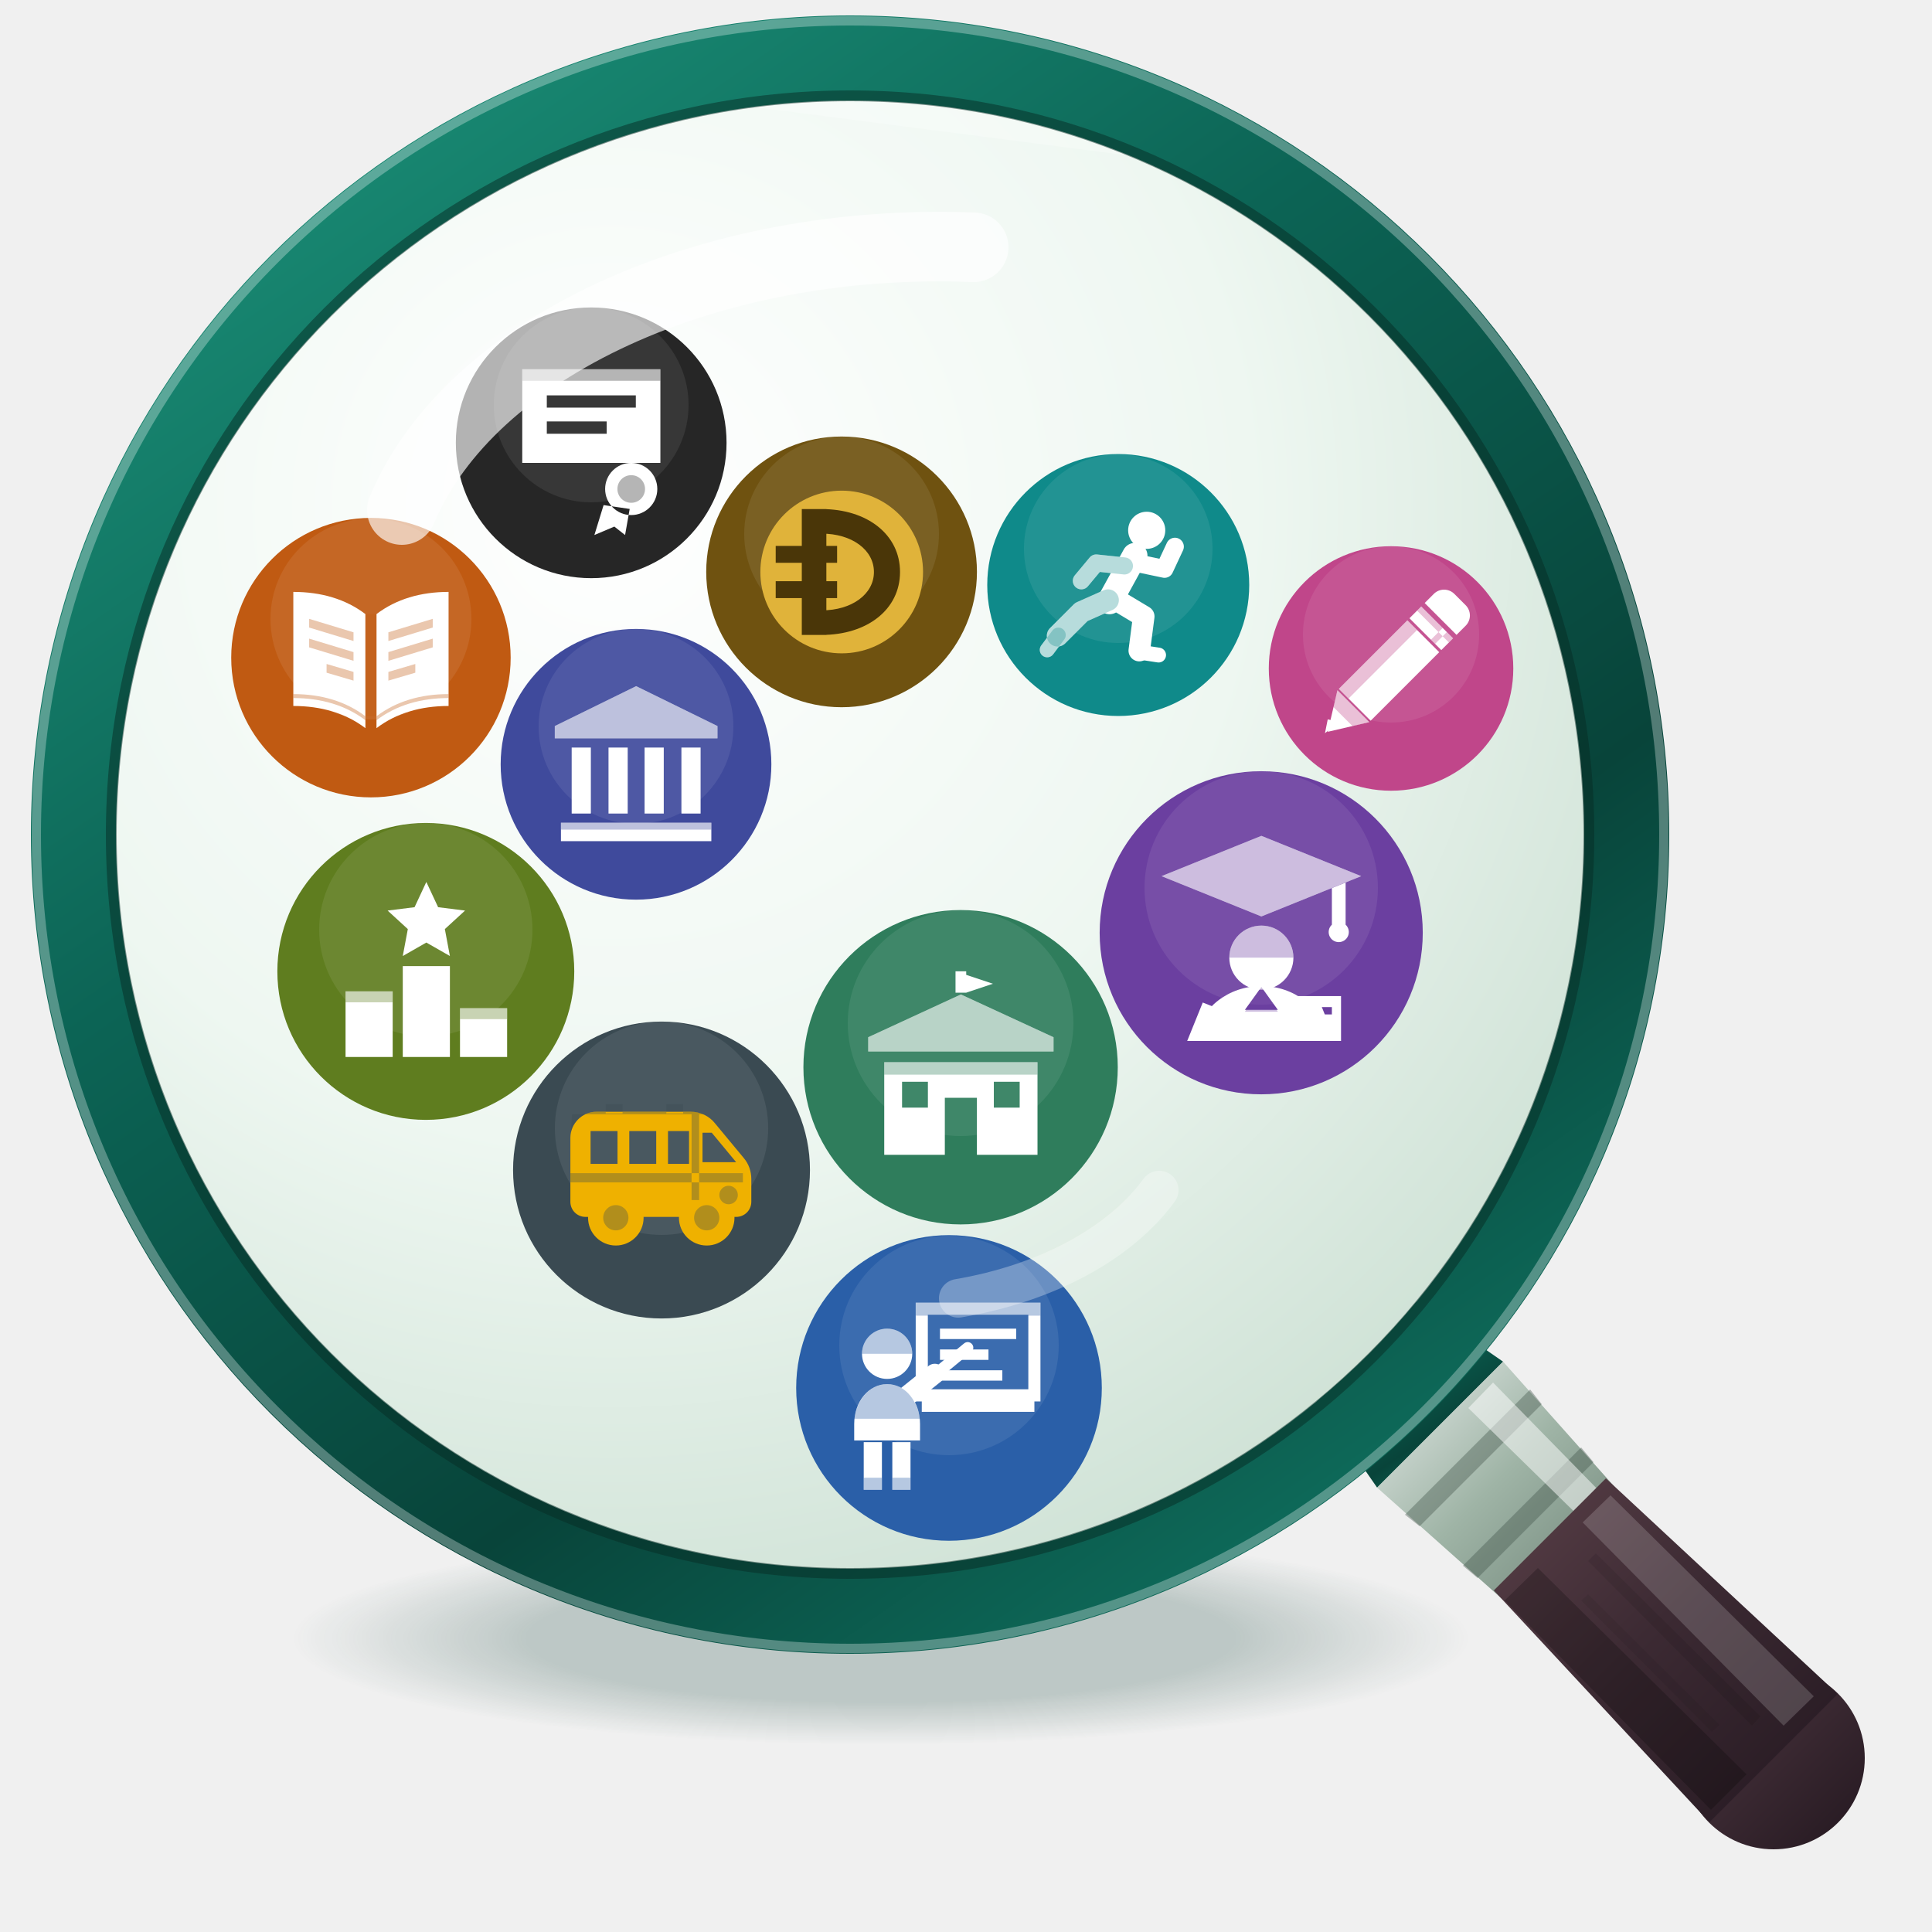
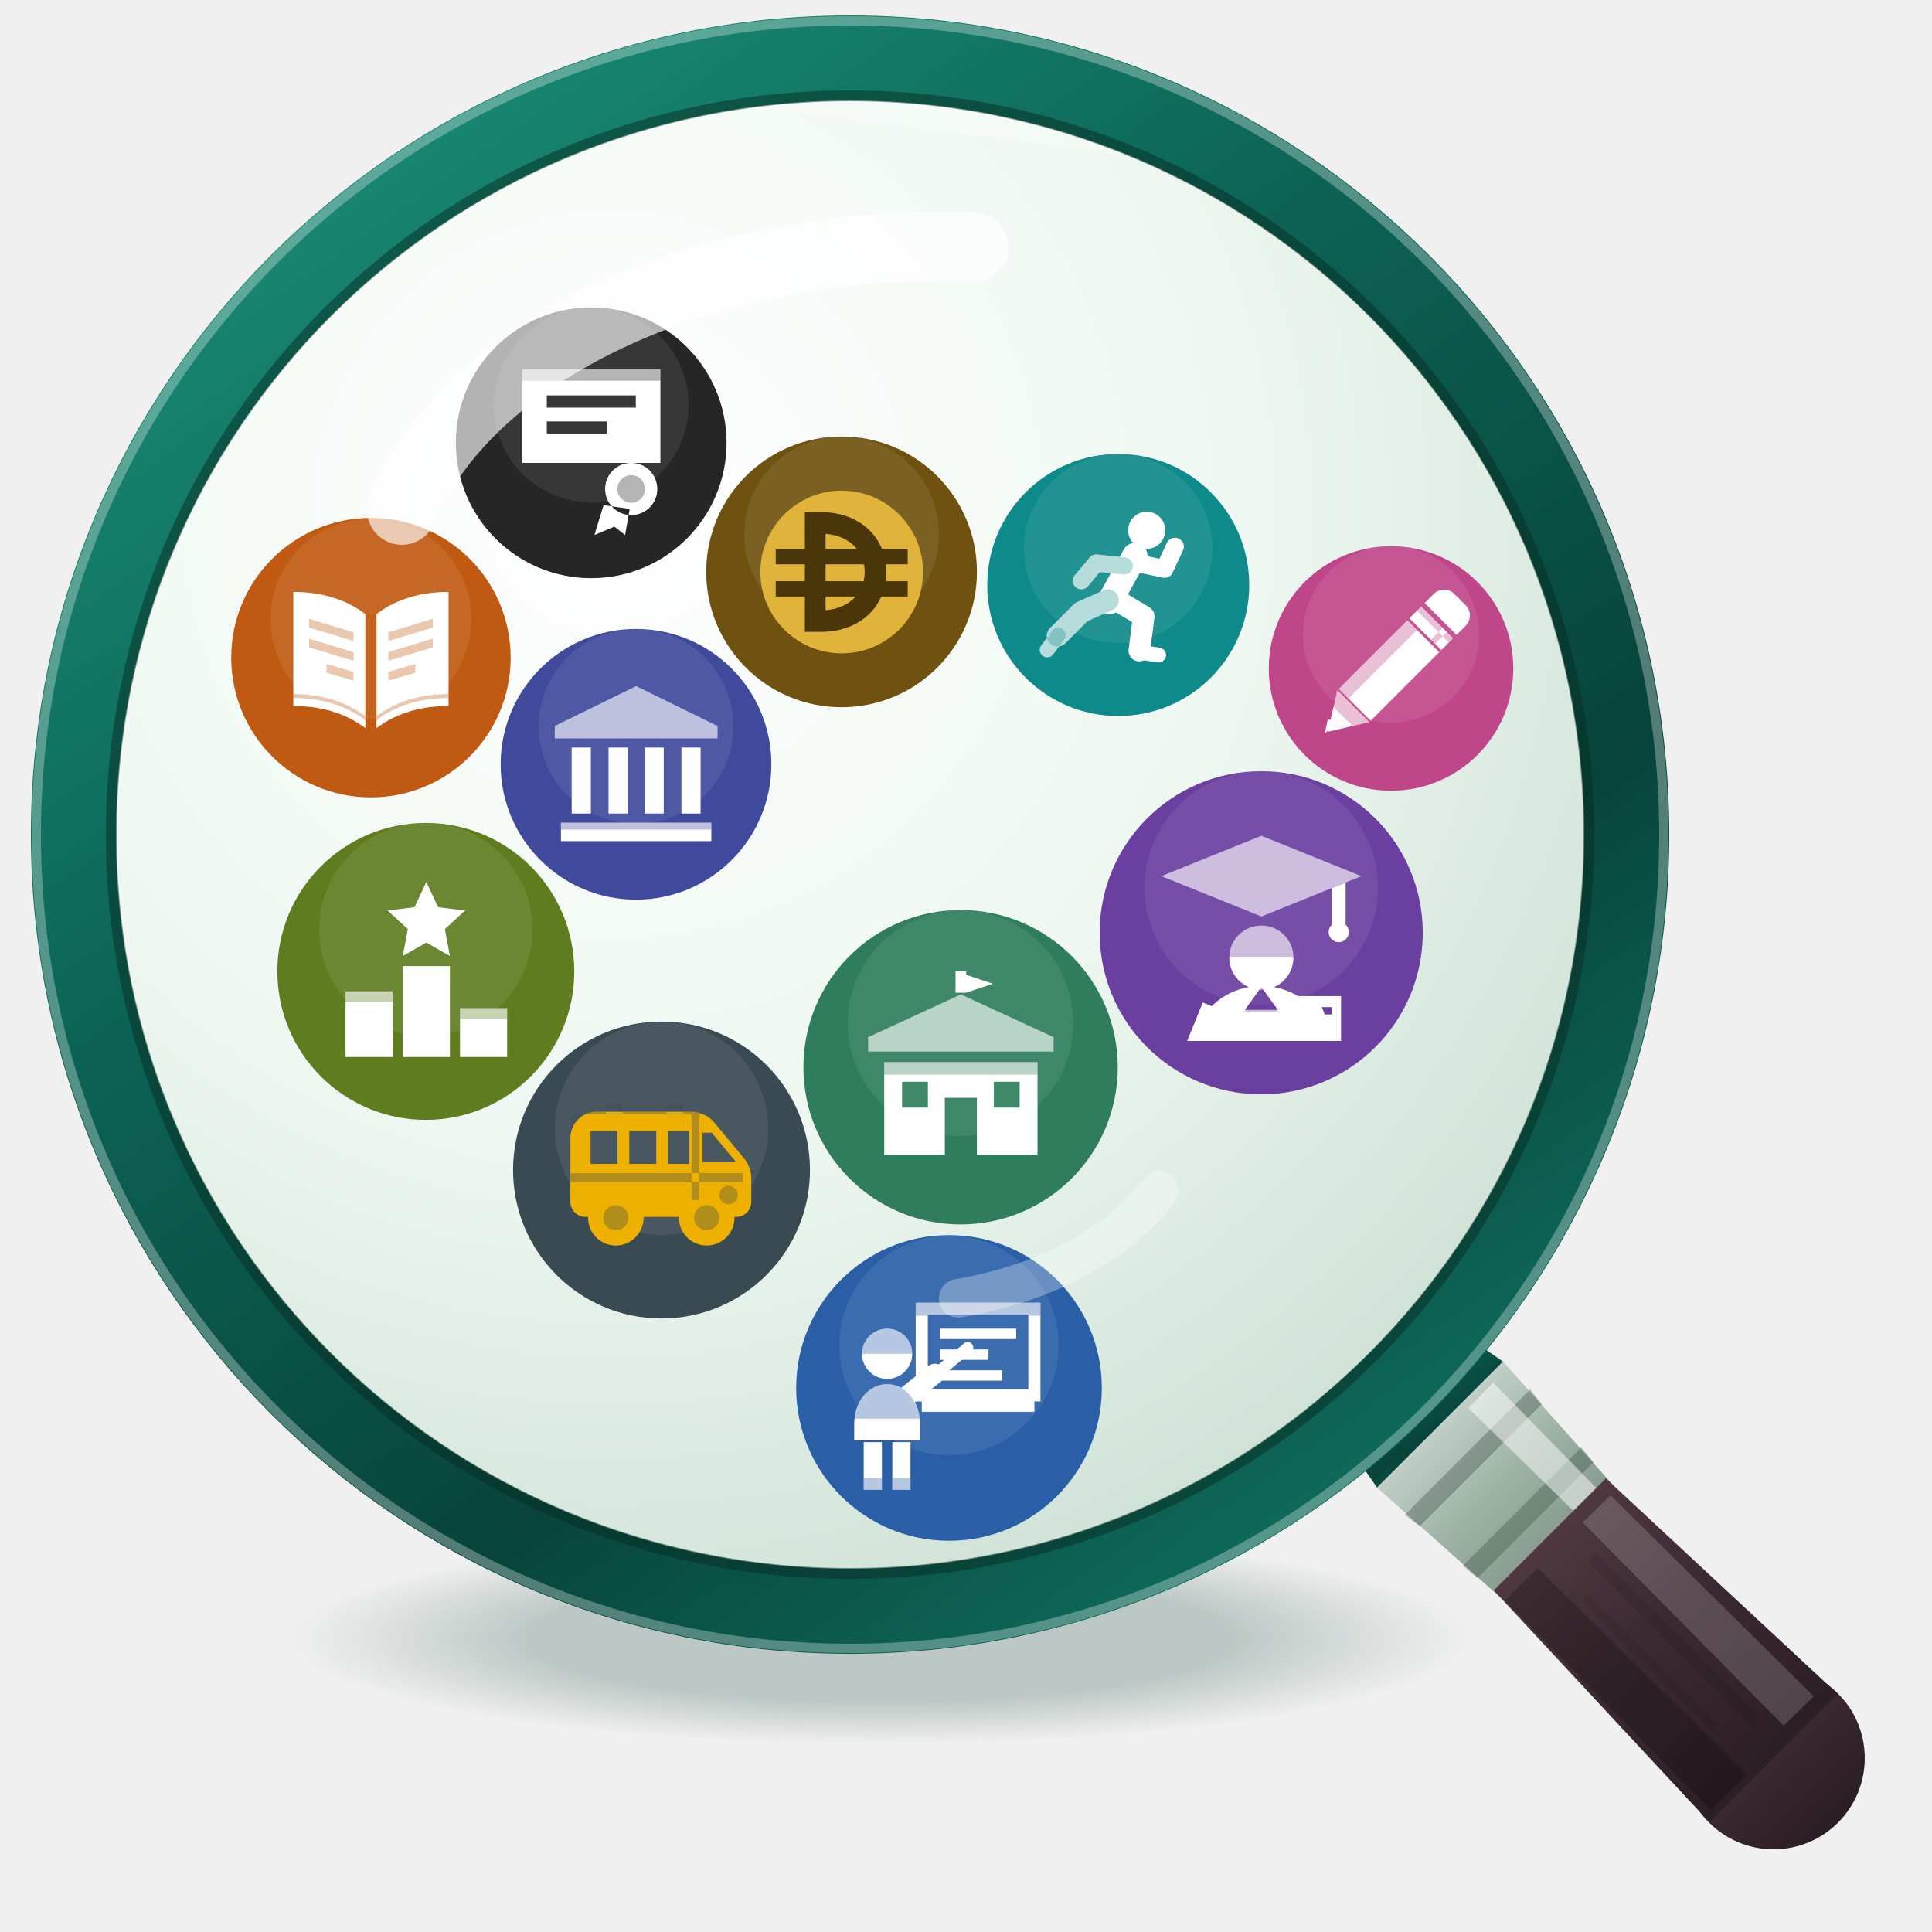
<svg xmlns="http://www.w3.org/2000/svg" viewBox="0 0 250 250" width="250" height="250" role="img" aria-label="Dubai Schools">
  <defs>
    <clipPath id="lensClip">
      <circle cx="110" cy="108" r="95" />
    </clipPath>
    <radialGradient id="glass" cx="34%" cy="28%" r="78%">
      <stop offset="0" stop-color="#ffffff" />
      <stop offset="0.55" stop-color="#eef7f1" />
      <stop offset="1" stop-color="#cfe2d6" />
    </radialGradient>
    <linearGradient id="ringMetal" x1="0.15" y1="0" x2="0.85" y2="1">
      <stop offset="0" stop-color="#1a8d76" />
      <stop offset="0.35" stop-color="#0c6455" />
      <stop offset="0.7" stop-color="#08443a" />
      <stop offset="1" stop-color="#0f7361" />
    </linearGradient>
    <linearGradient id="handleWood" x1="0" y1="0" x2="1" y2="1">
      <stop offset="0" stop-color="#5a4048" />
      <stop offset="0.45" stop-color="#3c2a33" />
      <stop offset="1" stop-color="#241820" />
    </linearGradient>
    <linearGradient id="ferrule" x1="0" y1="0" x2="1" y2="1">
      <stop offset="0" stop-color="#e6ecea" />
      <stop offset="0.5" stop-color="#9fb4a6" />
      <stop offset="1" stop-color="#6f8478" />
    </linearGradient>
    <radialGradient id="drop" cx="50%" cy="50%" r="50%">
      <stop offset="0.6" stop-color="#0b3b31" stop-opacity=".22" />
      <stop offset="1" stop-color="#0b3b31" stop-opacity="0" />
    </radialGradient>
  </defs>
  <ellipse cx="114" cy="212" rx="76.32" ry="13.78" fill="url(#drop)" />
  <path d="M170.1 180.8 L178.2 192.5 L194.5 176.2 L182.8 168.1 Z" fill="url(#ringMetal)" />
  <path d="M178.2 192.5 L194.7 207.2 L209.2 192.7 L194.5 176.2 Z" fill="url(#ferrule)" />
  <path d="M181.8 196.0 L183.7 197.5 L199.5 181.7 L198.0 179.8 Z" fill="#3f5148" opacity=".38" />
  <path d="M189.3 202.6 L191.2 204.2 L206.2 189.2 L204.6 187.3 Z" fill="#3f5148" opacity=".38" />
  <path d="M190.0 182.2 L204.3 196.2 L207.2 193.2 L193.2 178.9 Z" fill="#ffffff" opacity=".5" />
  <circle cx="229.5" cy="227.5" r="11.8" fill="url(#handleWood)" />
  <path d="M193.3 205.8 L221.2 235.8 L237.8 219.2 L207.8 191.3 Z" fill="url(#handleWood)" />
  <path d="M204.8 197.0 L230.8 223.3 L234.7 219.5 L208.4 193.5 Z" fill="#ffffff" opacity=".17" />
  <path d="M194.7 207.1 L221.4 234.2 L226.0 229.6 L199.0 202.9 Z" fill="#000000" opacity=".22" />
  <path d="M205.5 202.0 L226.7 223.3 L227.8 222.1 L206.5 201.0 Z" fill="#000000" opacity=".09" />
  <path d="M204.6 207.1 L221.5 224.1 L222.5 223.2 L205.5 206.3 Z" fill="#000000" opacity=".07" />
  <circle cx="110" cy="108" r="95" fill="url(#glass)" />
  <g clip-path="url(#lensClip)">
    <g class="bub" style="--i:0">
      <circle cx="163.2" cy="120.7" r="20.905" fill="#6b3fa0" />
      <circle cx="163.2" cy="114.9" r="15.1" fill="#fff" opacity=".08" />
      <g transform="translate(149.0 106.5) scale(1.185)">
        <path d="M12 11.2a3.5 3.5 0 1 0 0 7 3.5 3.5 0 0 0 0-7z" fill="#fff" fill-rule="evenodd" />
        <path d="M12 17.8c-3.6 0-6.6 2.4-7.2 5.5l.1.5h14.2l.1-.5c-.6-3.1-3.6-5.5-7.2-5.5zM12 17.9 10.2 20.4h3.6z" fill="#fff" fill-rule="evenodd" />
        <path d="M5.6 19.6 3.9 23.8h2.3l1.4-3.4z" fill="#fff" fill-rule="evenodd" />
        <path d="M18.4 19.6l1.7 4.2h-2.3l-1.4-3.4z" fill="#fff" fill-rule="evenodd" />
        <path d="M15.6 18.9h5.1v4.9h-5.1z M16.6 20.1h3.1v.8h-3.1z M16.6 21.6h2.2v.8h-2.2z" fill="#fff" fill-rule="evenodd" />
        <path d="M12 1.4 22.9 5.8 12 10.2 1.1 5.8z" fill="#fff" fill-rule="evenodd" />
        <path d="M21.2 6.5v4.6a1.1 1.1 0 1 1-1.5 0V7.1z" fill="#fff" fill-rule="evenodd" />
        <path d="M12 1.4 22.9 5.8 12 10.2 1.1 5.8z M12 11.2a3.5 3.5 0 0 0-3.5 3.5h7A3.5 3.5 0 0 0 12 11.2zM12 17.9 10.2 20.6h3.6z" fill="#6b3fa0" fill-rule="evenodd" opacity=".34" />
      </g>
    </g>
    <g class="bub" style="--i:1">
      <circle cx="124.3" cy="138.1" r="20.34" fill="#2f7d5c" />
      <circle cx="124.3" cy="132.4" r="14.6" fill="#fff" opacity=".08" />
      <g transform="translate(110.5 124.3) scale(1.153)">
        <path d="M11.4 1.2h1.2v2.4h-1.2z M12.6 1.6l3 1-3 1zM12 3.8 22.4 8.6v1.6H1.6V8.6zM3.4 11.4h17.2V21.8H3.4zM10.2 15.4h3.6v6.4h-3.6zM5.4 13.6h2.9v2.9H5.4z M15.7 13.6h2.9v2.9h-2.9z" fill="#fff" fill-rule="evenodd" />
        <path d="M12 3.8 22.4 8.6v1.6H1.6V8.6z M3.4 11.4h17.2v1.4H3.4z" fill="#2f7d5c" fill-rule="evenodd" opacity=".34" />
      </g>
    </g>
    <g class="bub" style="--i:2">
      <circle cx="122.8" cy="179.6" r="19.775" fill="#2a5fa8" />
      <circle cx="122.8" cy="174.1" r="14.2" fill="#fff" opacity=".08" />
      <g transform="translate(109.3 166.1) scale(1.121)">
        <path d="M8.2 2.2h14.4v11.4H8.2z M9.6 3.6h11.6v8.6H9.6zM11 5.2h8.8v1.2H11z M11 7.6h5.6v1.2H11z M11 10h7.2v1.2H11zM8.9 13.6h13v1.2h-13z" fill="#fff" fill-rule="evenodd" />
        <path d="M4.9 5.2a2.9 2.9 0 1 0 0 5.8 2.9 2.9 0 0 0 0-5.8z" fill="#fff" fill-rule="evenodd" />
        <path d="M4.9 11.6c-2.1 0-3.8 2-3.8 4.6v1.9h7.6v-1.9c0-2.6-1.7-4.6-3.8-4.6z" fill="#fff" fill-rule="evenodd" />
        <path d="M2.2 18.3h2.1v5.5H2.2z M5.5 18.3h2.1v5.5H5.5z" fill="#fff" fill-rule="evenodd" />
        <path d="M6.4 13.6 10.4 10.4" fill="none" stroke="#fff" stroke-width="2.3" stroke-linecap="round" stroke-linejoin="round" />
        <path d="M10.2 10.7 14.2 7.4" fill="none" stroke="#fff" stroke-width="1.3" stroke-linecap="round" stroke-linejoin="round" />
        <path d="M8.2 2.2h14.4v1.5H8.2z M4.9 5.2a2.9 2.9 0 0 0-2.9 2.9h5.8a2.9 2.9 0 0 0-2.9-2.9zM1.1 15.6c.4-2.4 1.9-4 3.8-4s3.4 1.6 3.8 4zM2.2 22.4h2.1v1.4H2.2z M5.5 22.4h2.1v1.4H5.5z" fill="#2a5fa8" fill-rule="evenodd" opacity=".34" />
      </g>
    </g>
    <g class="bub" style="--i:3">
      <circle cx="85.6" cy="151.4" r="19.21" fill="#3a4a52" />
      <circle cx="85.6" cy="146.0" r="13.8" fill="#fff" opacity=".08" />
      <g transform="translate(72.5 138.3) scale(1.089)">
        <path d="M1.2 8.2c0-1.7 1.4-3.1 3.1-3.1h11.2c1.1 0 2.2.5 2.9 1.4l3.4 4.1c.6.7.9 1.6.9 2.5v2.7c0 1-.8 1.8-1.8 1.8H3c-1 0-1.8-.8-1.8-1.8zM3.6 7.4h3.2v3.9H3.6z M8.2 7.4h3.2v3.9H8.2z M12.8 7.4h2.5v3.9h-2.5zM16.9 7.6h1.1l2.9 3.5h-4z" fill="#efb100" fill-rule="evenodd" />
        <path d="M6.6 14.4a3.3 3.3 0 1 0 0 6.6 3.3 3.3 0 0 0 0-6.6z" fill="#efb100" fill-rule="evenodd" />
        <path d="M17.4 14.4a3.3 3.3 0 1 0 0 6.6 3.3 3.3 0 0 0 0-6.6z" fill="#efb100" fill-rule="evenodd" />
        <path d="M1.2 8.2c0-1.7 1.4-3.1 3.1-3.1h11.2c.5 0 1 .1 1.5.3H1.4zM6.6 16.2a1.5 1.5 0 1 0 0 3 1.5 1.5 0 0 0 0-3z M17.4 16.2a1.5 1.5 0 1 0 0 3 1.5 1.5 0 0 0 0-3zM1.2 12.4h20.5v1.1H1.2zM15.6 5.4h.9v10.2h-.9zM20 13.9a1.1 1.1 0 1 0 0 2.2 1.1 1.1 0 0 0 0-2.2zM5.4 4.2h2v1.1h-2z M12.6 4.2h2v1.1h-2z" fill="#3a4a52" fill-rule="evenodd" opacity=".34" />
      </g>
    </g>
    <g class="bub" style="--i:4">
      <circle cx="55.1" cy="125.7" r="19.21" fill="#5f7d1f" />
      <circle cx="55.1" cy="120.3" r="13.8" fill="#fff" opacity=".08" />
      <g transform="translate(42.1 112.6) scale(1.089)">
        <path d="M12 1.4l1.4 3 3.2.4-2.4 2.2.6 3.2-2.8-1.6-2.8 1.6.6-3.2L7.4 4.8l3.2-.4zM9.2 11.4h5.6v10.8H9.2zM2.4 14.4H8v7.8H2.4zM16 16.4h5.6v5.8H16z" fill="#fff" fill-rule="evenodd" />
        <path d="M2.4 14.4H8v1.3H2.4z M16 16.4h5.6v1.3H16z" fill="#5f7d1f" fill-rule="evenodd" opacity=".34" />
      </g>
    </g>
    <g class="bub" style="--i:5">
      <circle cx="48.0" cy="85.1" r="18.08" fill="#c05a12" />
      <circle cx="48.0" cy="80.1" r="13.0" fill="#fff" opacity=".08" />
      <g transform="translate(35.7 72.8) scale(1.025)">
        <path d="M11.3 6.5C8.8 4.6 5.7 3.7 2.2 3.7v12.9c3.5 0 6.6.9 9.1 2.8zM12.7 6.5c2.5-1.9 5.6-2.8 9.1-2.8v12.9c-3.5 0-6.6.9-9.1 2.8zM2.2 16.6c3.5 0 6.6.9 9.1 2.8v1.5c-2.5-1.9-5.6-2.8-9.1-2.8zM21.8 16.6c-3.5 0-6.6.9-9.1 2.8v1.5c2.5-1.9 5.6-2.8 9.1-2.8z" fill="#fff" fill-rule="evenodd" />
        <path d="M11.3 6.5h1.4v12.9h-1.4zM9.8 8.8 4.2 7.1v1.1l5.6 1.7z M9.8 11.3 4.2 9.6v1.1l5.6 1.7zM9.8 13.8 6.4 12.8v1.1l3.4 1zM14.2 8.8 19.8 7.1v1.1l-5.6 1.7z M14.2 11.3 19.8 9.6v1.1l-5.6 1.7zM14.2 13.8 17.6 12.8v1.1l-3.4 1zM2.2 16.6c3.5 0 6.6.9 9.1 2.8v.5c-2.5-1.9-5.6-2.8-9.1-2.8zM21.8 16.6c-3.5 0-6.6.9-9.1 2.8v.5c2.5-1.9 5.6-2.8 9.1-2.8z" fill="#c05a12" fill-rule="evenodd" opacity=".34" />
      </g>
    </g>
    <g class="bub" style="--i:6">
      <circle cx="82.3" cy="98.9" r="17.515" fill="#3f4a9c" />
      <circle cx="82.3" cy="94.0" r="12.6" fill="#fff" opacity=".08" />
      <g transform="translate(70.4 87.0) scale(0.993)">
        <path d="M12 1.8 22.6 7v1.6H1.4V7zM3.6 9.8h2.5v8.6H3.6z M8.4 9.8h2.5v8.6H8.4z M13.1 9.8h2.5v8.6h-2.5z M17.9 9.8h2.5v8.6h-2.5zM2.2 19.6h19.6v2.4H2.2z" fill="#fff" fill-rule="evenodd" />
        <path d="M12 1.8 22.6 7v1.6H1.4V7z M2.2 19.6h19.6v.9H2.2z" fill="#3f4a9c" fill-rule="evenodd" opacity=".34" />
      </g>
    </g>
    <g class="bub" style="--i:7">
      <circle cx="76.5" cy="57.3" r="17.515" fill="#262626" />
      <circle cx="76.5" cy="52.4" r="12.6" fill="#fff" opacity=".08" />
      <g transform="translate(64.6 45.4) scale(0.993)">
        <path d="M3 2.4h18v12.2H3z M6.2 5.8h11.6v1.6H6.2z M6.2 9.2h7.8v1.6H6.2zM17.2 14.6a3.4 3.4 0 1 0 0 6.8 3.4 3.4 0 0 0 0-6.8zM13.6 20.1 12.4 24l2.6-1.1 1.4 1.1.6-3.4z" fill="#fff" fill-rule="evenodd" />
        <path d="M3 2.4h18v1.5H3z M17.2 16.2a1.8 1.8 0 1 0 0 3.6 1.8 1.8 0 0 0 0-3.6z" fill="#262626" fill-rule="evenodd" opacity=".34" />
      </g>
    </g>
    <g class="bub" style="--i:8">
      <circle cx="108.9" cy="74.0" r="17.515" fill="#6f5210" />
      <circle cx="108.9" cy="69.1" r="12.6" fill="#fff" opacity=".08" />
      <g transform="translate(97.0 62.1) scale(0.993)">
        <path d="M12 1.4a10.6 10.6 0 1 1 0 21.2 10.6 10.6 0 0 1 0-21.2z" fill="#e0b33a" fill-rule="evenodd" />
-         <path d="M6.8 3.8h3.2v16.4H6.8zM9.4 3.8c5.9 0 10.2 3.3 10.2 8.2s-4.3 8.2-10.2 8.2v-3.2c3.9 0 6.8-2.1 6.8-5s-2.9-5-6.8-5zM3.4 8.6h8v2.2h-8zM3.4 13.2h8v2.2h-8z" fill="#4a3608" />
+         <path d="M7.2 4.2h2.7v15.6H7.2zM9.3 4.2c5 0 8.5 3.2 8.5 7.8s-3.5 7.8-8.5 7.8V17c3.4 0 5.7-2.1 5.7-5s-2.3-5-5.7-5zM3.4 9h17.2v2H3.4zM3.4 13.2h17.2v2H3.4z" fill="#4a3608" />
      </g>
    </g>
    <g class="bub" style="--i:9">
      <circle cx="144.7" cy="75.7" r="16.95" fill="#0f8a8a" />
      <circle cx="144.7" cy="71.0" r="12.2" fill="#fff" opacity=".08" />
      <g transform="translate(133.2 64.2) scale(0.961)">
        <path d="M15.8 2.1a2.5 2.5 0 1 0 0 5 2.5 2.5 0 0 0 0-5z" fill="#fff" fill-rule="evenodd" />
        <path d="M14.2 8.0 10.8 14.2" fill="none" stroke="#fff" stroke-width="3.4" stroke-linecap="round" stroke-linejoin="round" />
        <path d="M12.8 9.4 9.0 9.0 7.0 11.4" fill="none" stroke="#fff" stroke-width="2.3" stroke-linecap="round" stroke-linejoin="round" />
        <path d="M10.6 14.0 7.0 15.6 3.8 18.8" fill="none" stroke="#fff" stroke-width="2.9" stroke-linecap="round" stroke-linejoin="round" />
        <path d="M3.9 18.7 2.4 20.7" fill="none" stroke="#fff" stroke-width="2" stroke-linecap="round" stroke-linejoin="round" />
        <path d="M14.4 9.0 18.2 9.8 19.6 6.8" fill="none" stroke="#fff" stroke-width="2.4" stroke-linecap="round" stroke-linejoin="round" />
        <path d="M11.4 13.8 15.4 16.2 14.8 20.8" fill="none" stroke="#fff" stroke-width="2.9" stroke-linecap="round" stroke-linejoin="round" />
        <path d="M14.8 21.0 17.4 21.4" fill="none" stroke="#fff" stroke-width="2" stroke-linecap="round" stroke-linejoin="round" />
        <path d="M12.8 9.4 9.0 9.0 7.0 11.4" fill="none" stroke="#0f8a8a" stroke-width="2.3" stroke-linecap="round" stroke-linejoin="round" opacity=".3" />
        <path d="M10.6 14.0 7.0 15.6 3.8 18.8" fill="none" stroke="#0f8a8a" stroke-width="2.9" stroke-linecap="round" stroke-linejoin="round" opacity=".3" />
        <path d="M3.9 18.7 2.4 20.7" fill="none" stroke="#0f8a8a" stroke-width="2" stroke-linecap="round" stroke-linejoin="round" opacity=".3" />
      </g>
    </g>
    <g class="bub" style="--i:10">
      <circle cx="180.0" cy="86.5" r="15.82" fill="#c0468a" />
      <circle cx="180.0" cy="82.1" r="11.4" fill="#fff" opacity=".08" />
      <g transform="translate(169.3 75.7) scale(0.896)">
        <path d="M18.1 1.3a2.1 2.1 0 0 1 3 0l1.6 1.6a2.1 2.1 0 0 1 0 3l-1.3 1.3-4.6-4.6z" fill="#fff" fill-rule="evenodd" />
        <path d="M16.3 3.1l4.6 4.6-1.7 1.7-4.6-4.6z" fill="#fff" fill-rule="evenodd" />
        <path d="M14.3 5.1l4.6 4.6-9.9 9.9-4.6-4.6z" fill="#fff" fill-rule="evenodd" />
        <path d="M4.2 15.2l4.6 4.6-6 1.4z" fill="#fff" fill-rule="evenodd" />
        <path d="M2.4 21.4l.4-2 1.6.4z" fill="#fff" fill-rule="evenodd" />
        <path d="M16.3 3.1l4.6 4.6-.6.6-4.6-4.6z M19.4 6.2l.6.6-1.7 1.7-.6-.6zM14.3 5.1l1.4 1.4-9.9 9.9-1.4-1.4zM4.2 15.2l4.6 4.6-2.4.6-2.8-2.8z" fill="#c0468a" fill-rule="evenodd" opacity=".34" />
      </g>
    </g>
    <path d="M15 90 a 95 95 0 0 1 142.5 -68.4 L 91 13 a 95 95 0 0 0 -77.9 85.5 z" fill="#ffffff" opacity=".26" />
  </g>
  <circle cx="110" cy="108" r="100.5" fill="none" stroke="url(#ringMetal)" stroke-width="11" />
  <circle cx="110" cy="108" r="95.6" fill="none" stroke="#062b24" stroke-width="1.4" opacity=".5" />
  <circle cx="110" cy="108" r="105.3" fill="none" stroke="#ffffff" stroke-width="1.2" opacity=".3" />
  <path d="M52 66 a 72 46 0 0 1 74 -34" stroke="#ffffff" stroke-width="9" stroke-linecap="round" fill="none" opacity=".65" />
  <path d="M150 154 a 40 26 0 0 1 -26 14" stroke="#ffffff" stroke-width="5" stroke-linecap="round" fill="none" opacity=".3" />
</svg>
